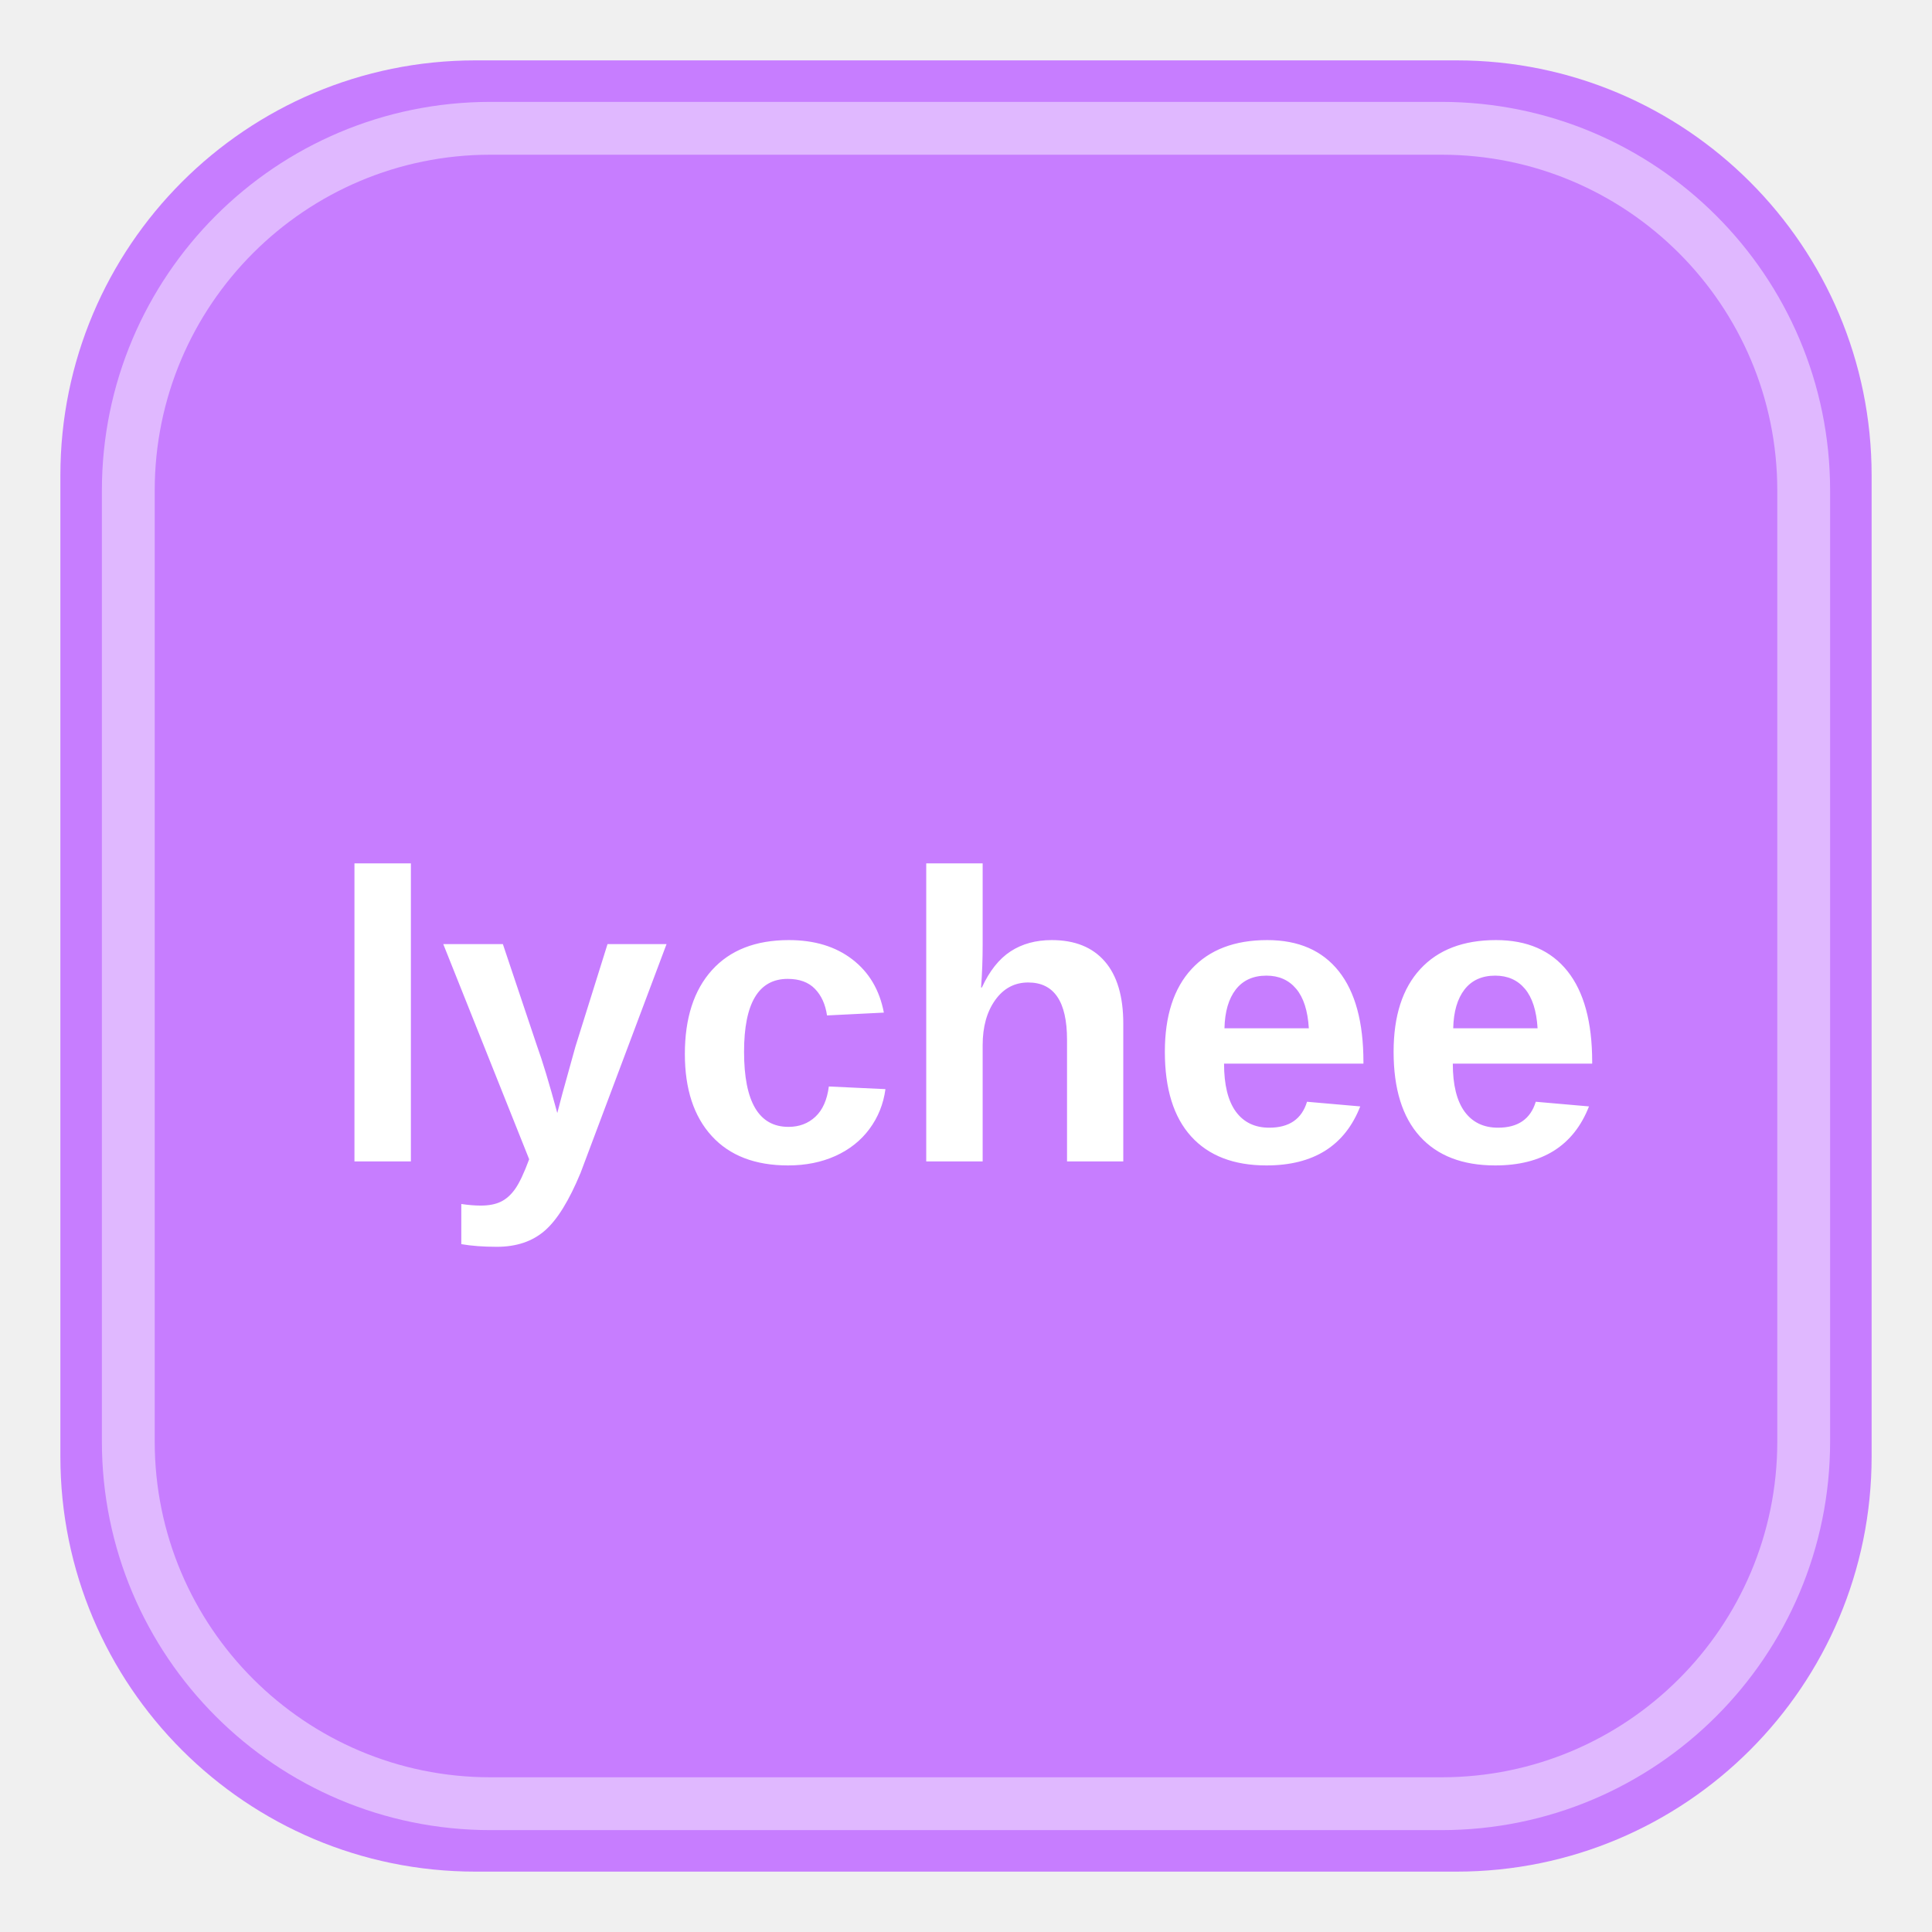
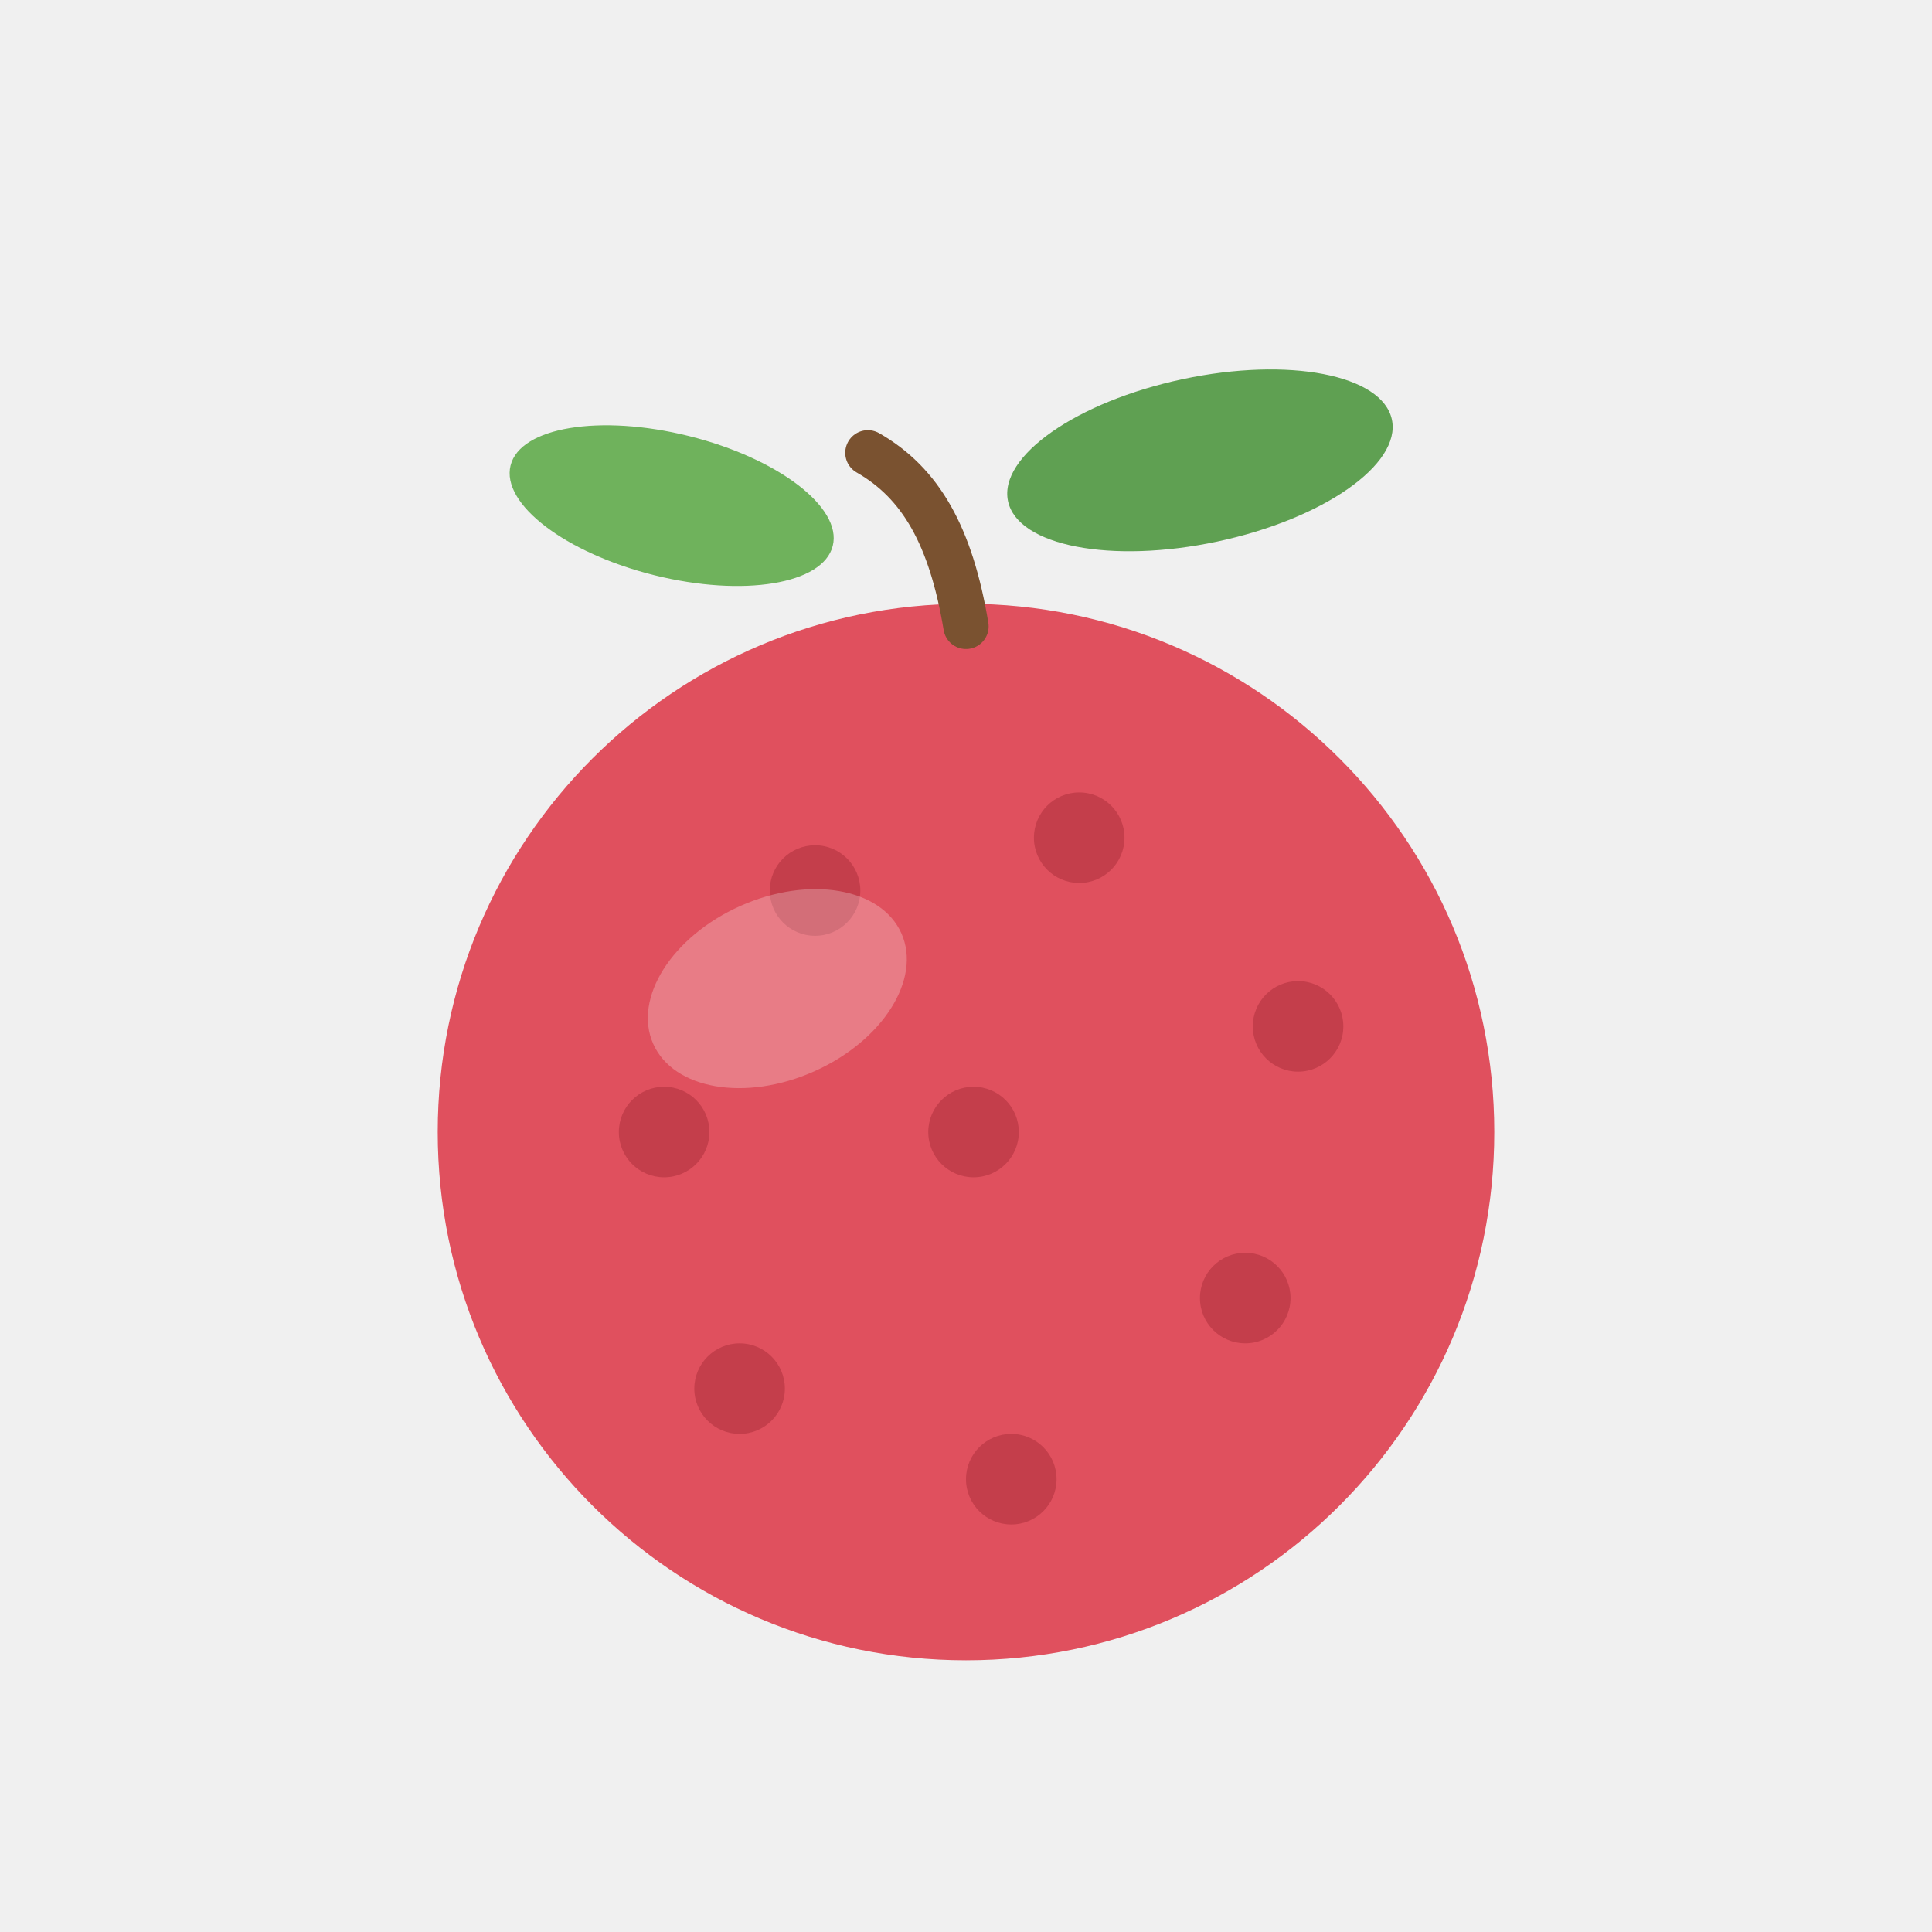
<svg xmlns="http://www.w3.org/2000/svg" width="512" height="512" viewBox="0 0 512 512">
-   <rect x="16" y="16" width="480" height="480" rx="110" fill="#C77DFF" />
-   <rect x="34" y="34" width="444" height="444" rx="96" fill="none" stroke="rgba(255,255,255,0.45)" stroke-width="14" />
-   <text x="256" y="270" font-family="Arial, Helvetica, sans-serif" font-weight="bold" font-size="109" fill="#FFFFFF" text-anchor="middle" dominant-baseline="central">lychee</text>
+   <circle cx="256" cy="300" r="140" fill="#E0505E" />
+   <circle cx="176" cy="300" r="12" fill="#C43E4B" />
+   <circle cx="216" cy="236" r="12" fill="#C43E4B" />
+   <circle cx="286" cy="222" r="12" fill="#C43E4B" />
+   <circle cx="344" cy="272" r="12" fill="#C43E4B" />
+   <circle cx="330" cy="344" r="12" fill="#C43E4B" />
+   <circle cx="268" cy="392" r="12" fill="#C43E4B" />
+   <circle cx="196" cy="368" r="12" fill="#C43E4B" />
+   <circle cx="258" cy="300" r="12" fill="#C43E4B" />
+   <path d="M256 166 C252 142 244 128 230 120" stroke="#7A5230" stroke-width="12" fill="none" stroke-linecap="round" />
+   <ellipse cx="318" cy="122" rx="52" ry="22" fill="#5FA052" transform="rotate(-12 318 122)" />
+   <ellipse cx="178" cy="134" rx="44" ry="19" fill="#6FB25C" transform="rotate(14 178 134)" />
+   <ellipse cx="206" cy="262" rx="36" ry="24" fill="#FFFFFF" opacity="0.25" transform="rotate(-24 206 262)" />
</svg>
